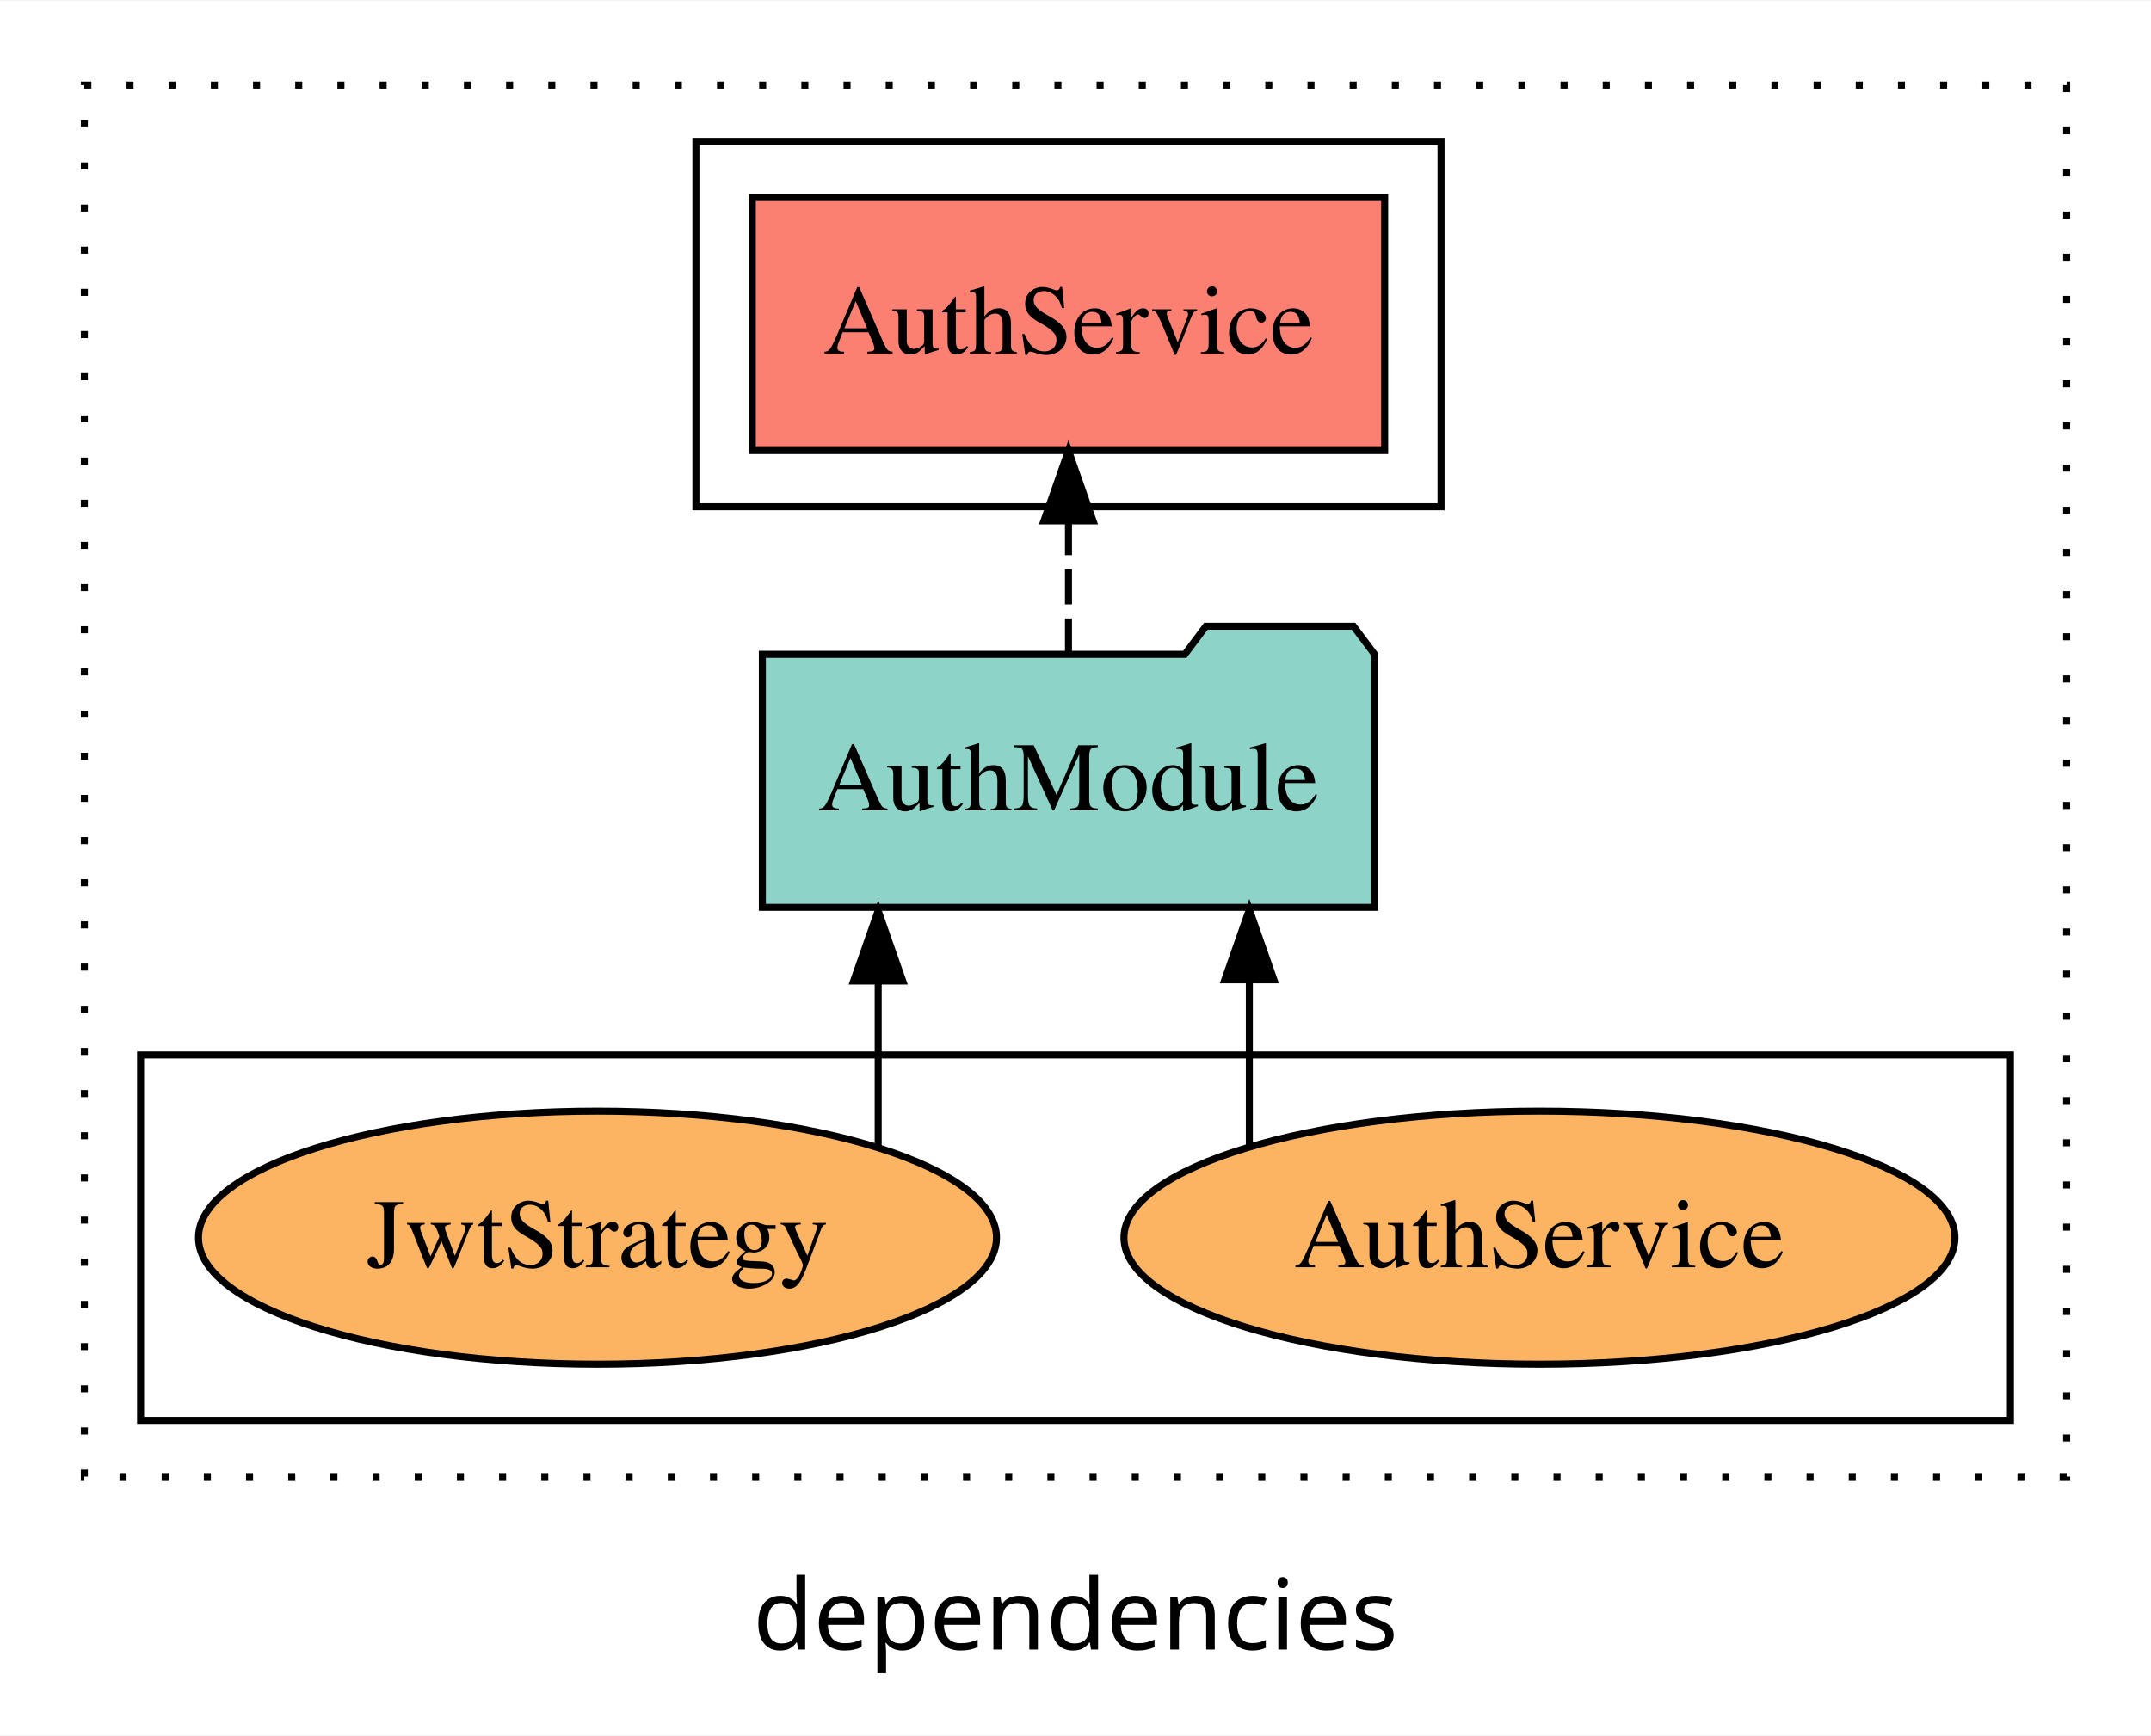
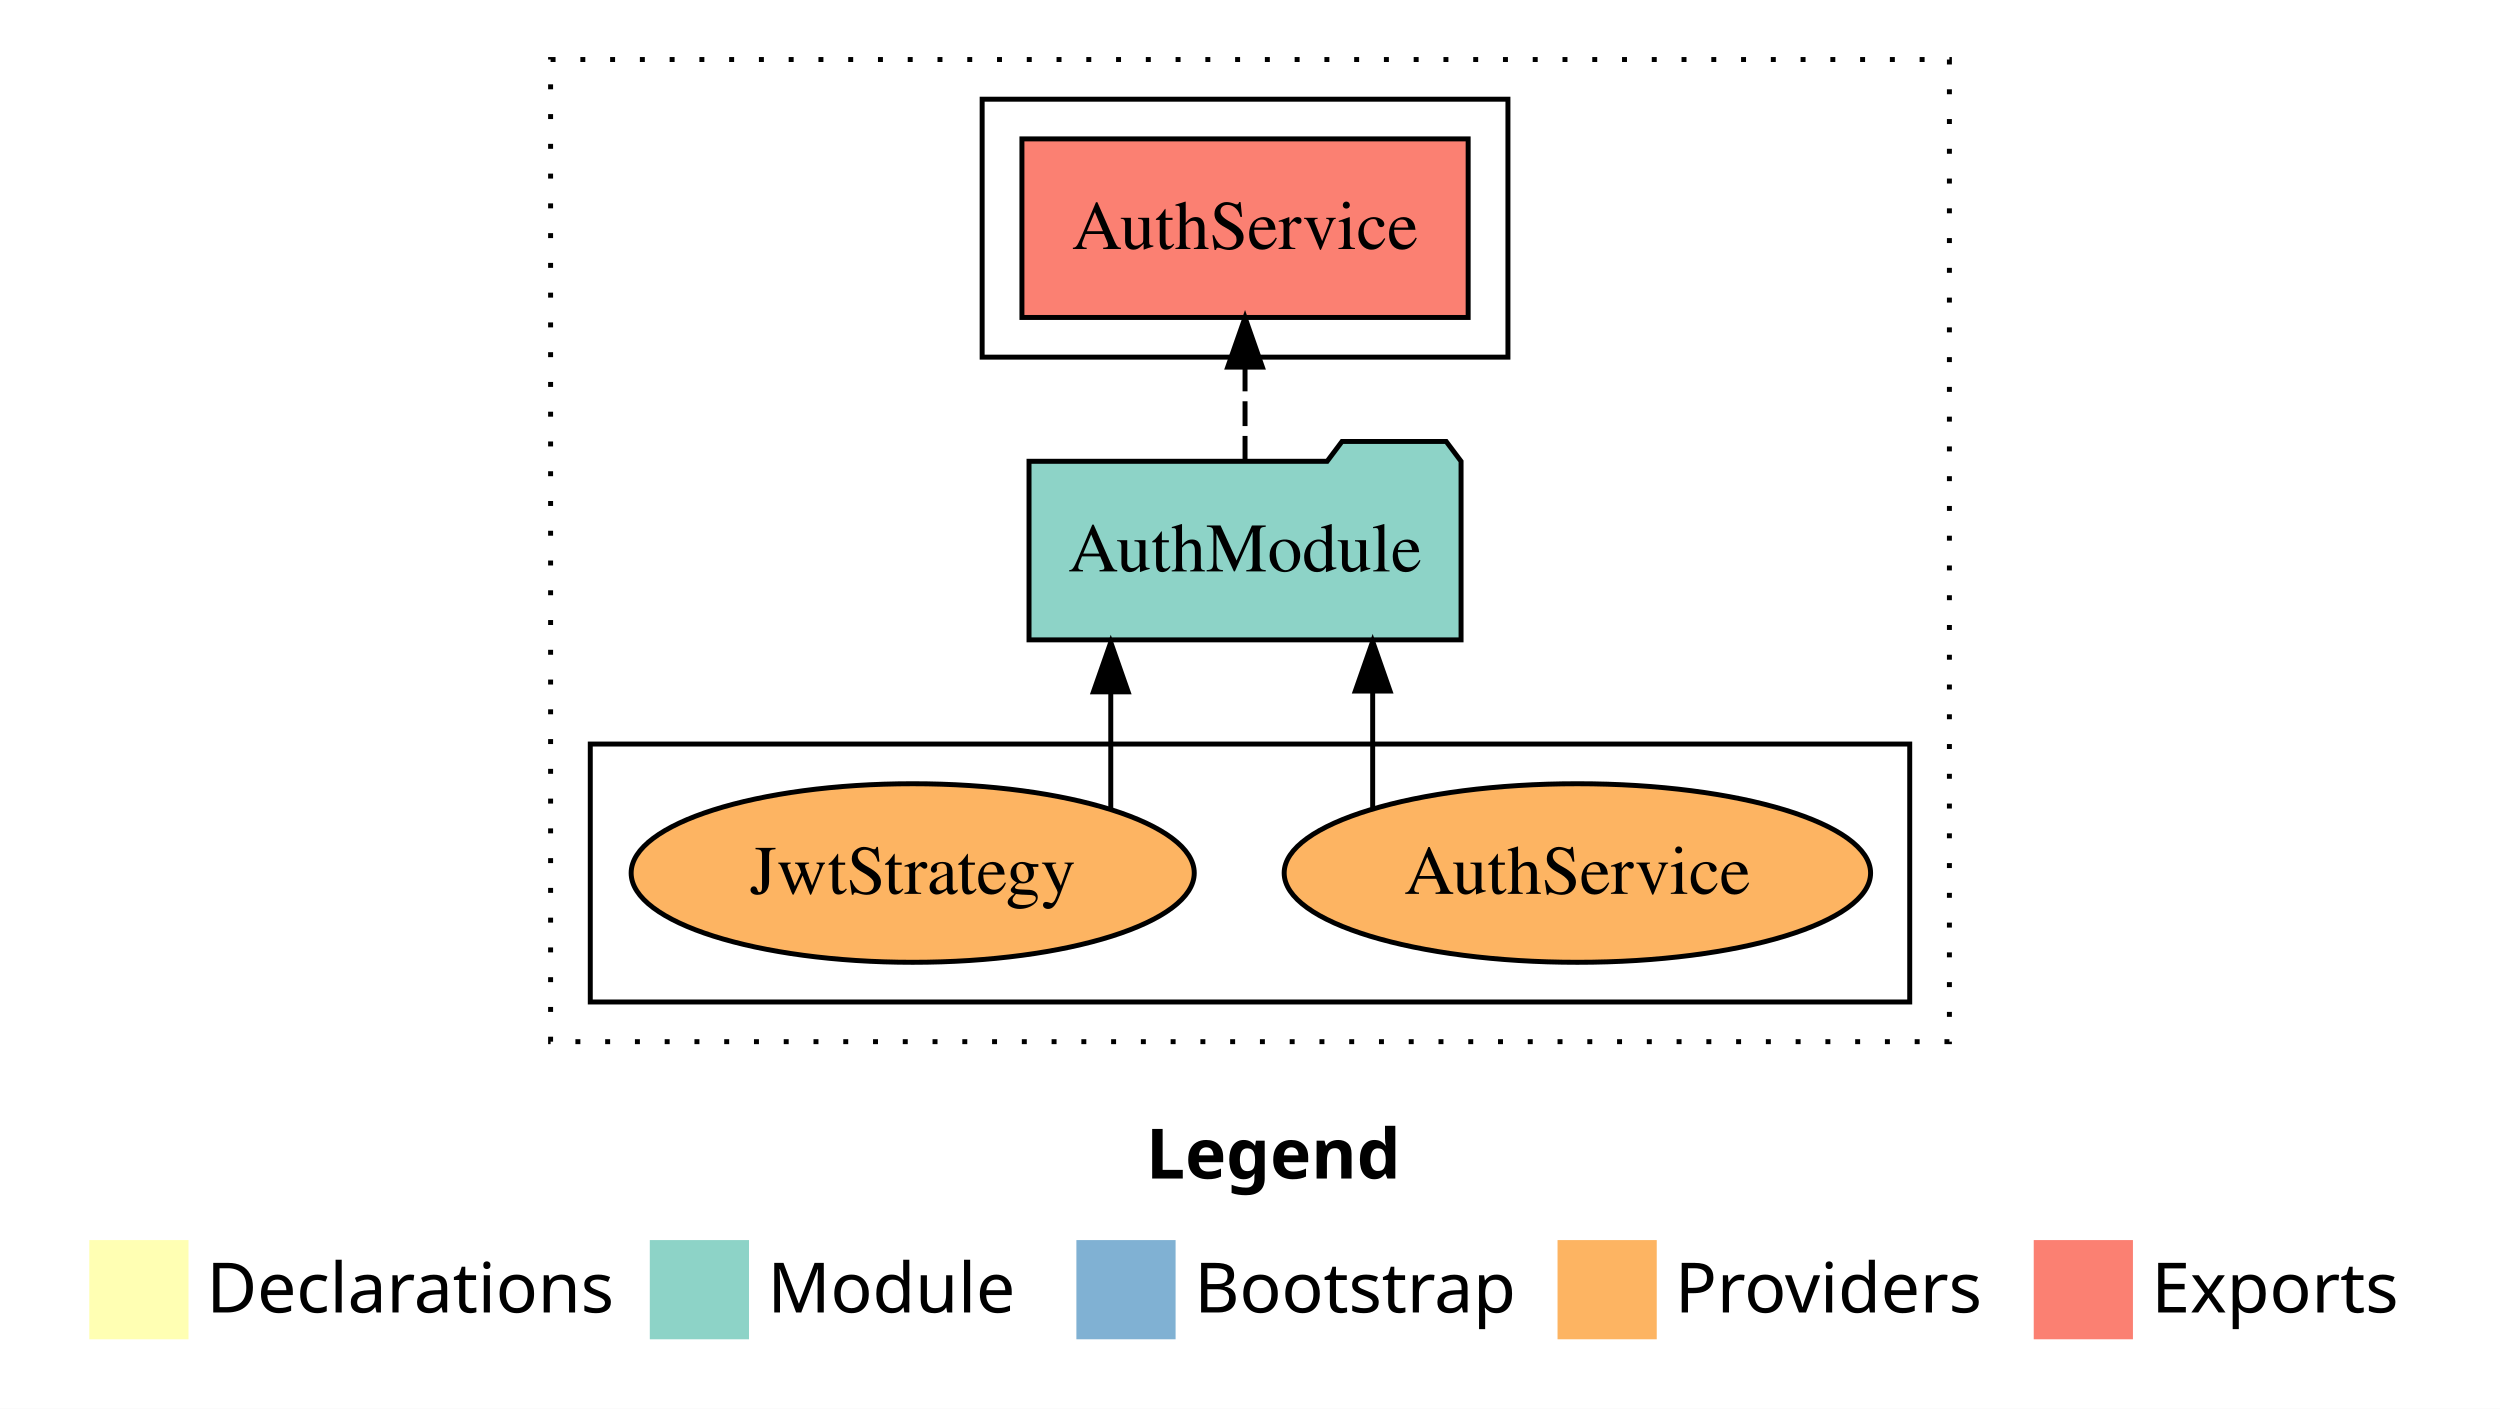
- <svg xmlns="http://www.w3.org/2000/svg" width="306pt" height="247pt" viewBox="0.00 0.00 306.00 246.80">
-   <g id="graph0" class="graph" transform="scale(1 1) rotate(0) translate(4 242.8)">
-     <polygon fill="white" stroke="transparent" points="-4,4 -4,-242.8 302,-242.8 302,4 -4,4" />
-     <text text-anchor="middle" x="149" y="-8.2" font-family="sans-serif" font-size="14.00">dependencies</text>
+ <svg xmlns="http://www.w3.org/2000/svg" width="504pt" height="284pt" viewBox="0.00 0.00 504.00 284.00">
+   <g id="graph0" class="graph" transform="scale(1 1) rotate(0) translate(4 280)">
+     <polygon fill="white" stroke="transparent" points="-4,4 -4,-280 500,-280 500,4 -4,4" />
+     <text text-anchor="start" x="227.01" y="-42.4" font-family="Times-12" font-weight="bold" font-size="14.00">Legend</text>
+     <polygon fill="#ffffb3" stroke="transparent" points="14,-10 14,-30 34,-30 34,-10 14,-10" />
+     <text text-anchor="start" x="37.63" y="-15.4" font-family="Times-12" font-size="14.00">  Declarations</text>
+     <polygon fill="#8dd3c7" stroke="transparent" points="127,-10 127,-30 147,-30 147,-10 127,-10" />
+     <text text-anchor="start" x="150.73" y="-15.4" font-family="Times-12" font-size="14.00">  Module</text>
+     <polygon fill="#80b1d3" stroke="transparent" points="213,-10 213,-30 233,-30 233,-10 213,-10" />
+     <text text-anchor="start" x="236.78" y="-15.4" font-family="Times-12" font-size="14.00">  Bootstrap</text>
+     <polygon fill="#fdb462" stroke="transparent" points="310,-10 310,-30 330,-30 330,-10 310,-10" />
+     <text text-anchor="start" x="333.67" y="-15.4" font-family="Times-12" font-size="14.00">  Providers</text>
+     <polygon fill="#fb8072" stroke="transparent" points="406,-10 406,-30 426,-30 426,-10 406,-10" />
+     <text text-anchor="start" x="429.73" y="-15.4" font-family="Times-12" font-size="14.00">  Exports</text>
    <g id="clust1" class="cluster">
-       <polygon fill="none" stroke="black" stroke-dasharray="1,5" points="8,-32.8 8,-230.8 290,-230.8 290,-32.8 8,-32.8" />
+       <polygon fill="none" stroke="black" stroke-dasharray="1,5" points="107,-70 107,-268 389,-268 389,-70 107,-70" />
    </g>
    <g id="clust6" class="cluster">
-       <polygon fill="none" stroke="black" points="16,-40.8 16,-92.8 282,-92.8 282,-40.8 16,-40.8" />
+       <polygon fill="none" stroke="black" points="115,-78 115,-130 381,-130 381,-78 115,-78" />
    </g>
    <g id="clust4" class="cluster">
-       <polygon fill="none" stroke="black" points="95,-170.8 95,-222.8 201,-222.8 201,-170.8 95,-170.8" />
+       <polygon fill="none" stroke="black" points="194,-208 194,-260 300,-260 300,-208 194,-208" />
    </g>
    <g id="node1" class="node">
-       <polygon fill="#fb8072" stroke="black" points="192.98,-214.8 103.02,-214.8 103.02,-178.8 192.98,-178.8 192.98,-214.8" />
-       <text text-anchor="middle" x="148" y="-192.6" font-family="Times,serif" font-size="14.00">AuthService </text>
+       <polygon fill="#fb8072" stroke="black" points="291.98,-252 202.02,-252 202.02,-216 291.98,-216 291.98,-252" />
+       <text text-anchor="middle" x="247" y="-229.8" font-family="Times,serif" font-size="14.00">AuthService </text>
    </g>
    <g id="node2" class="node">
-       <polygon fill="#8dd3c7" stroke="black" points="191.55,-149.8 188.55,-153.8 167.55,-153.8 164.55,-149.8 104.45,-149.8 104.45,-113.8 191.55,-113.8 191.55,-149.8" />
-       <text text-anchor="middle" x="148" y="-127.6" font-family="Times,serif" font-size="14.00">AuthModule</text>
+       <polygon fill="#8dd3c7" stroke="black" points="290.55,-187 287.55,-191 266.55,-191 263.55,-187 203.45,-187 203.45,-151 290.55,-151 290.55,-187" />
+       <text text-anchor="middle" x="247" y="-164.8" font-family="Times,serif" font-size="14.00">AuthModule</text>
    </g>
    <g id="edge1" class="edge">
-       <path fill="none" stroke="black" stroke-dasharray="5,2" d="M148,-149.91C148,-149.91 148,-168.79 148,-168.79" />
-       <polygon fill="black" stroke="black" points="144.5,-168.79 148,-178.79 151.5,-168.79 144.5,-168.79" />
+       <path fill="none" stroke="black" stroke-dasharray="5,2" d="M247,-187.11C247,-187.11 247,-205.99 247,-205.99" />
+       <polygon fill="black" stroke="black" points="243.5,-205.99 247,-215.99 250.5,-205.99 243.5,-205.99" />
    </g>
    <g id="node3" class="node">
-       <ellipse fill="#fdb462" stroke="black" cx="215" cy="-66.8" rx="59.11" ry="18" />
-       <text text-anchor="middle" x="215" y="-62.6" font-family="Times,serif" font-size="14.00">AuthService</text>
+       <ellipse fill="#fdb462" stroke="black" cx="314" cy="-104" rx="59.11" ry="18" />
+       <text text-anchor="middle" x="314" y="-99.8" font-family="Times,serif" font-size="14.00">AuthService</text>
    </g>
    <g id="edge2" class="edge">
-       <path fill="none" stroke="black" d="M173.73,-79.95C173.73,-79.95 173.73,-103.49 173.73,-103.49" />
-       <polygon fill="black" stroke="black" points="170.23,-103.49 173.73,-113.49 177.23,-103.49 170.23,-103.49" />
+       <path fill="none" stroke="black" d="M272.73,-117.15C272.73,-117.15 272.73,-140.69 272.73,-140.69" />
+       <polygon fill="black" stroke="black" points="269.23,-140.69 272.73,-150.69 276.23,-140.69 269.23,-140.69" />
    </g>
    <g id="node4" class="node">
-       <ellipse fill="#fdb462" stroke="black" cx="81" cy="-66.8" rx="56.76" ry="18" />
-       <text text-anchor="middle" x="81" y="-62.6" font-family="Times,serif" font-size="14.00">JwtStrategy</text>
+       <ellipse fill="#fdb462" stroke="black" cx="180" cy="-104" rx="56.76" ry="18" />
+       <text text-anchor="middle" x="180" y="-99.8" font-family="Times,serif" font-size="14.00">JwtStrategy</text>
    </g>
    <g id="edge3" class="edge">
-       <path fill="none" stroke="black" d="M120.93,-79.64C120.93,-79.64 120.93,-103.32 120.93,-103.32" />
-       <polygon fill="black" stroke="black" points="117.43,-103.32 120.93,-113.32 124.43,-103.32 117.43,-103.32" />
+       <path fill="none" stroke="black" d="M219.93,-116.84C219.93,-116.84 219.93,-140.52 219.93,-140.52" />
+       <polygon fill="black" stroke="black" points="216.43,-140.52 219.93,-150.52 223.43,-140.52 216.43,-140.52" />
    </g>
  </g>
</svg>
